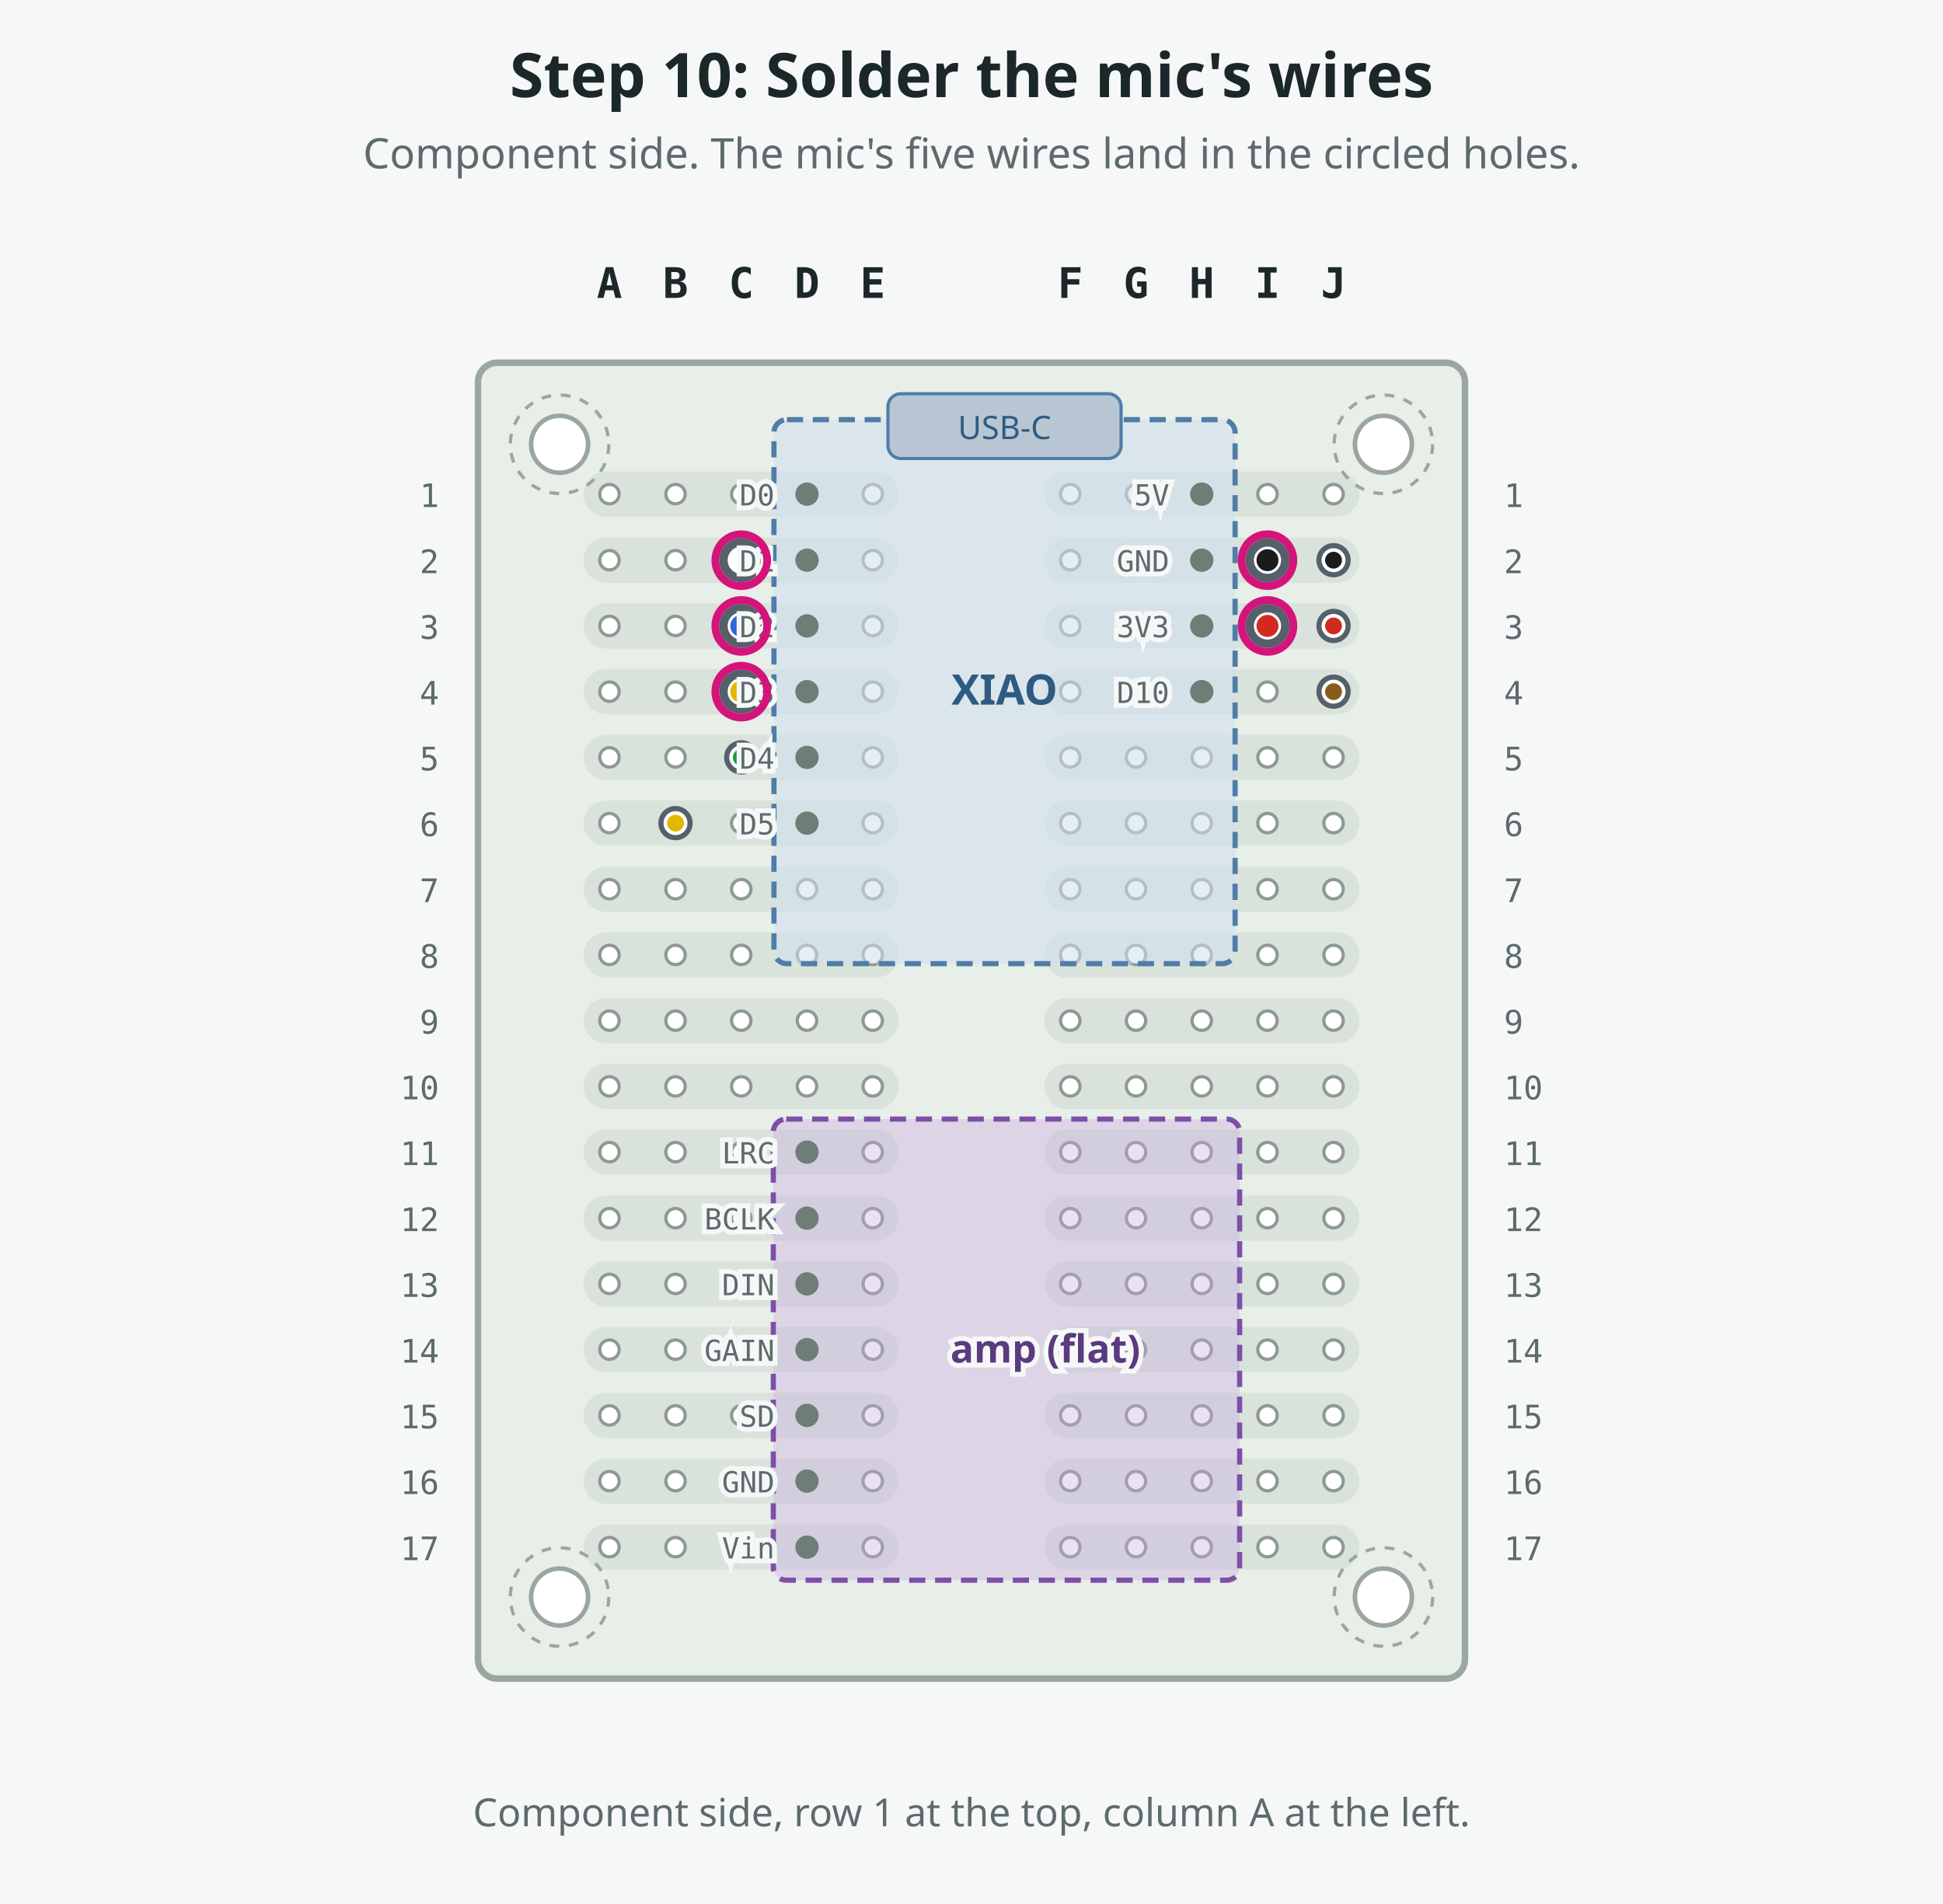
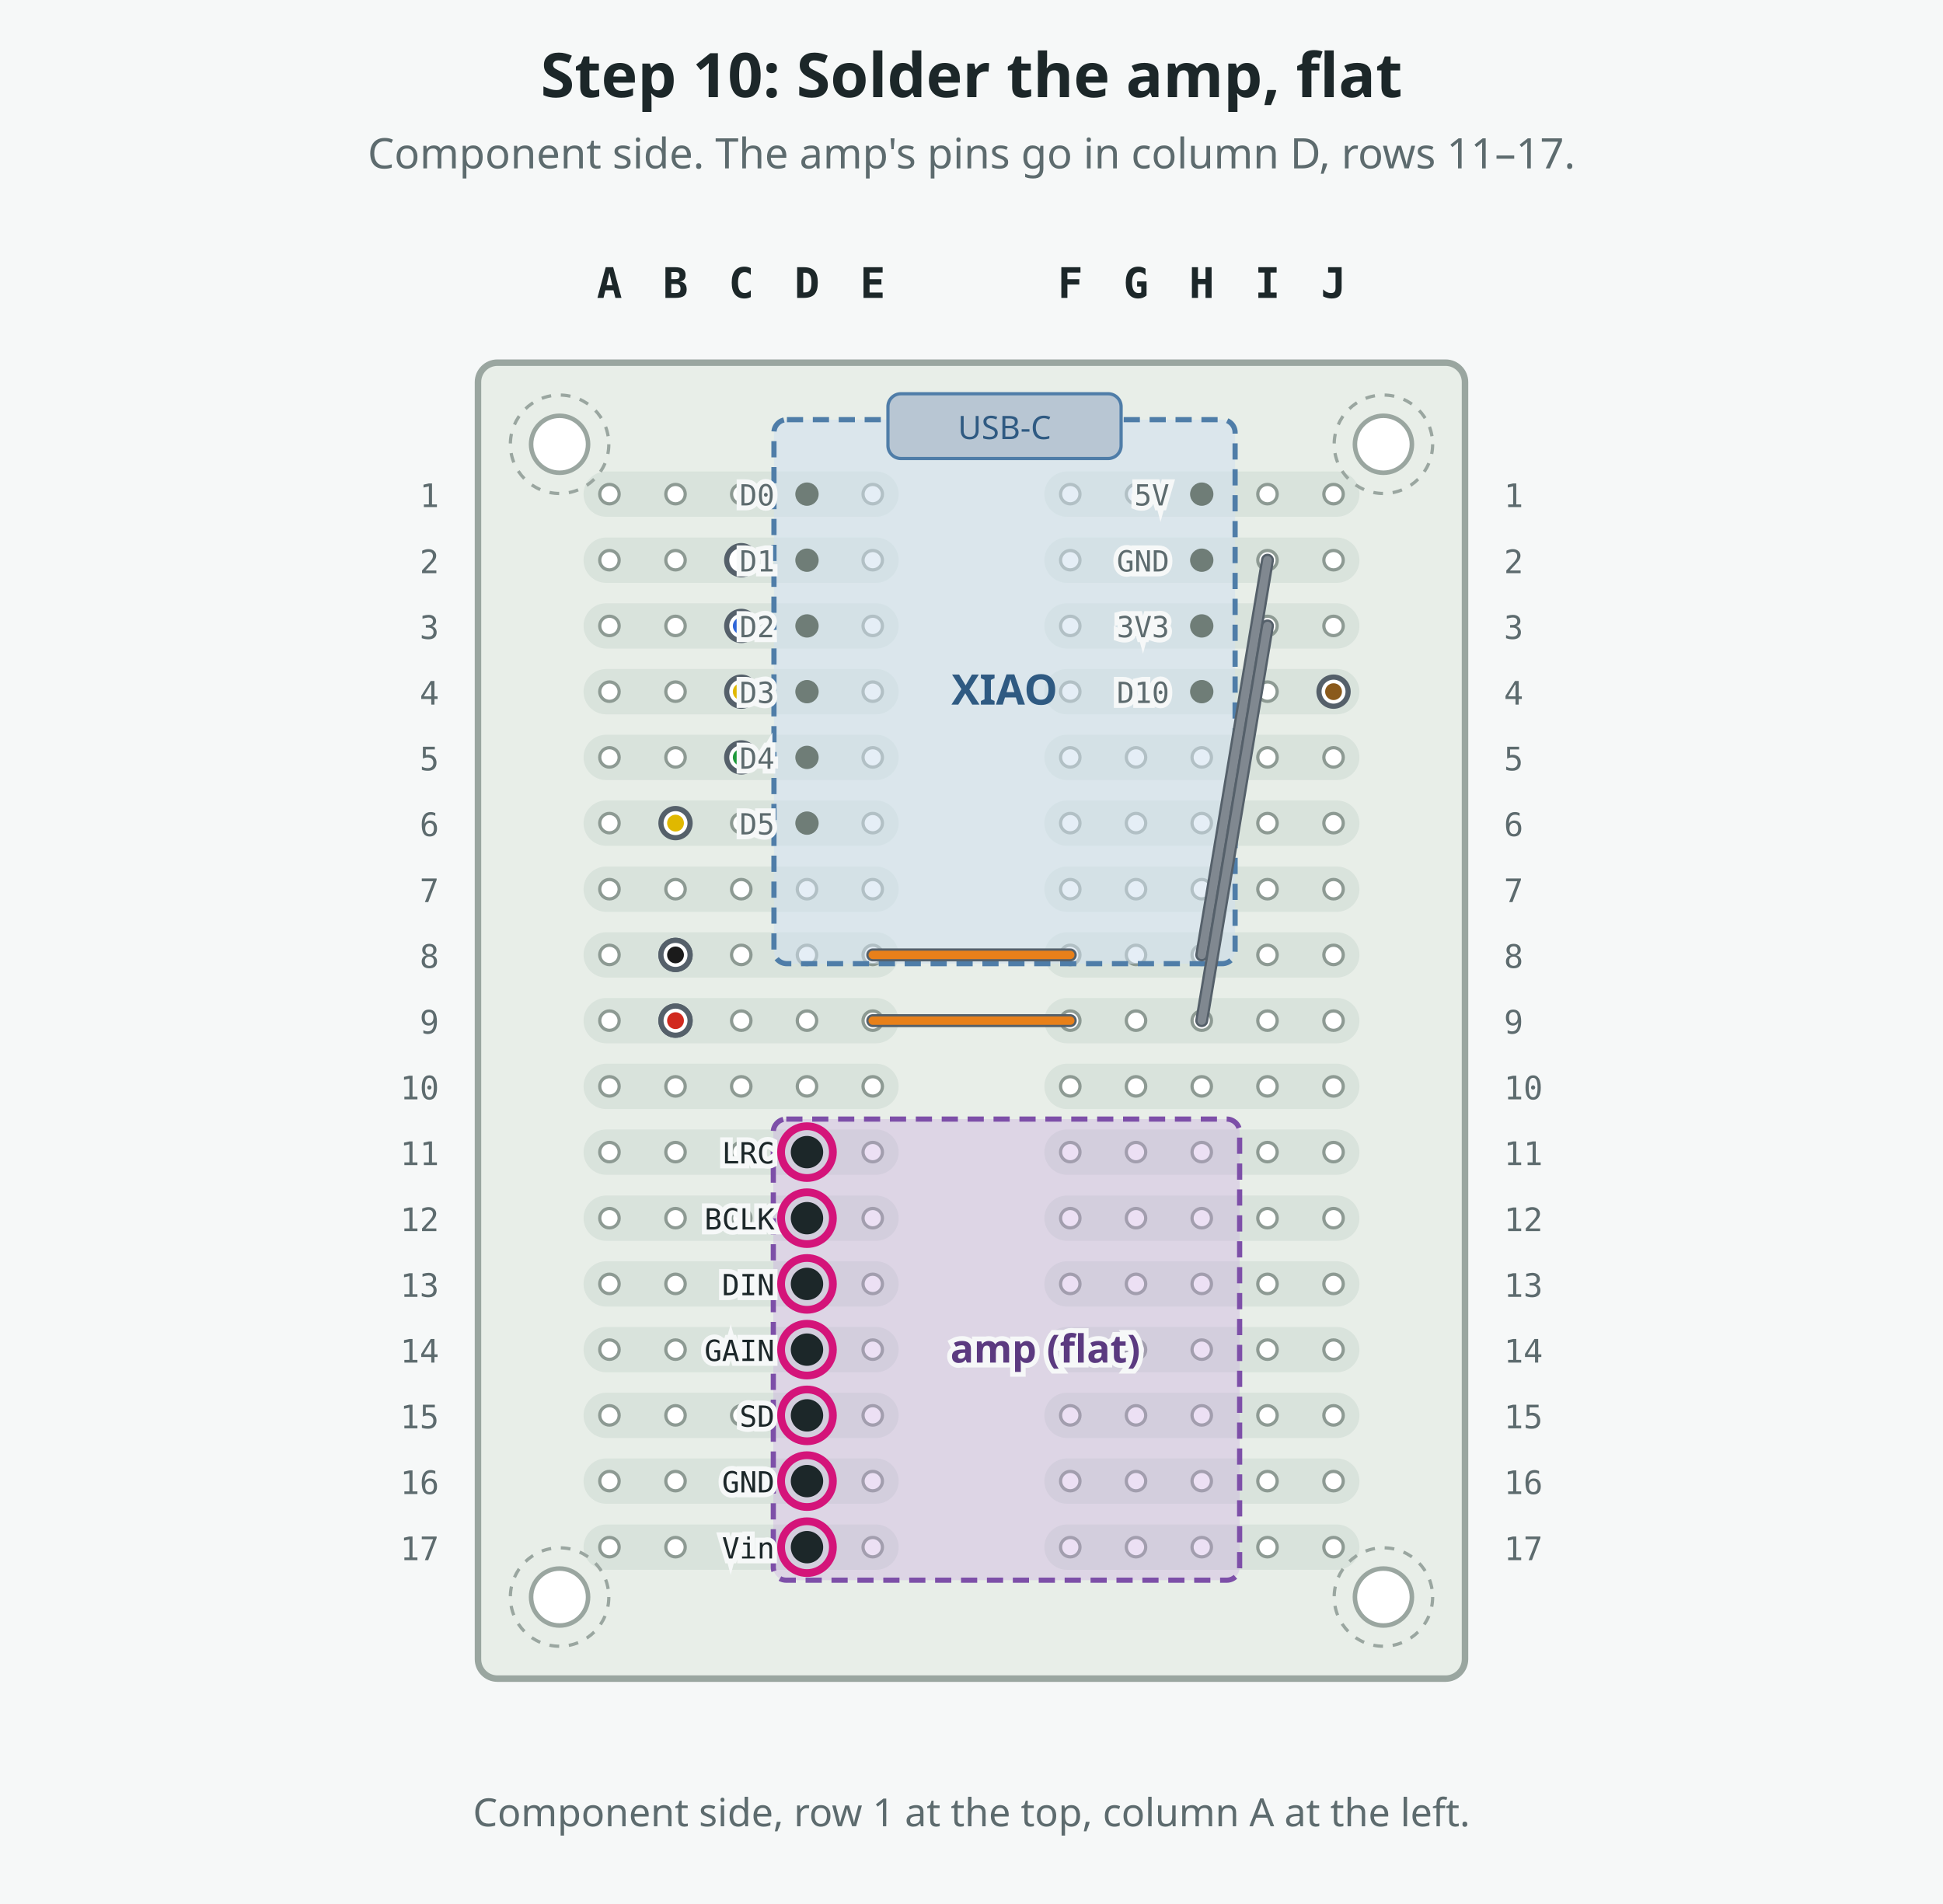
- <svg xmlns="http://www.w3.org/2000/svg" viewBox="0 0 600 588" role="img" aria-label="Step 10: Solder the mic's wires. Component side. The mic's five wires land in the circled holes.">
+ <svg xmlns="http://www.w3.org/2000/svg" viewBox="0 0 600 588" role="img" aria-label="Step 10: Solder the amp, flat. Component side. The amp's pins go in column D, rows 11–17.">
  <rect width="600" height="588" fill="#f6f8f8" />
-   <text x="300.0" y="30" text-anchor="middle" font-size="19" font-weight="700" fill="#1c2729" font-family="IBM Plex Sans,ui-sans-serif,system-ui,sans-serif">Step 10: Solder the mic's wires</text>
-   <text x="300.0" y="52" text-anchor="middle" font-size="13" fill="#5d6b6e" font-family="IBM Plex Sans,ui-sans-serif,system-ui,sans-serif">Component side. The mic's five wires land in the circled holes.</text>
+   <text x="300.0" y="30" text-anchor="middle" font-size="19" font-weight="700" fill="#1c2729" font-family="IBM Plex Sans,ui-sans-serif,system-ui,sans-serif">Step 10: Solder the amp, flat</text>
+   <text x="300.0" y="52" text-anchor="middle" font-size="13" fill="#5d6b6e" font-family="IBM Plex Sans,ui-sans-serif,system-ui,sans-serif">Component side. The amp's pins go in column D, rows 11–17.</text>
  <rect x="147.6" y="112.0" width="304.8" height="406.4" rx="6" fill="#e8eee8" stroke="#9aa6a0" stroke-width="2" />
  <rect x="180.2" y="145.6" width="97.3" height="14" rx="7" fill="#d9e3dc" />
  <rect x="322.5" y="145.6" width="97.3" height="14" rx="7" fill="#d9e3dc" />
  <rect x="180.2" y="166.0" width="97.3" height="14" rx="7" fill="#d9e3dc" />
  <rect x="322.5" y="166.0" width="97.3" height="14" rx="7" fill="#d9e3dc" />
  <rect x="180.2" y="186.3" width="97.3" height="14" rx="7" fill="#d9e3dc" />
  <rect x="322.5" y="186.3" width="97.3" height="14" rx="7" fill="#d9e3dc" />
  <rect x="180.2" y="206.6" width="97.3" height="14" rx="7" fill="#d9e3dc" />
  <rect x="322.5" y="206.6" width="97.3" height="14" rx="7" fill="#d9e3dc" />
  <rect x="180.2" y="226.9" width="97.3" height="14" rx="7" fill="#d9e3dc" />
  <rect x="322.5" y="226.9" width="97.3" height="14" rx="7" fill="#d9e3dc" />
  <rect x="180.2" y="247.2" width="97.3" height="14" rx="7" fill="#d9e3dc" />
  <rect x="322.5" y="247.2" width="97.3" height="14" rx="7" fill="#d9e3dc" />
  <rect x="180.2" y="267.6" width="97.3" height="14" rx="7" fill="#d9e3dc" />
  <rect x="322.5" y="267.6" width="97.3" height="14" rx="7" fill="#d9e3dc" />
  <rect x="180.2" y="287.9" width="97.3" height="14" rx="7" fill="#d9e3dc" />
  <rect x="322.5" y="287.9" width="97.3" height="14" rx="7" fill="#d9e3dc" />
  <rect x="180.2" y="308.2" width="97.3" height="14" rx="7" fill="#d9e3dc" />
  <rect x="322.5" y="308.2" width="97.3" height="14" rx="7" fill="#d9e3dc" />
  <rect x="180.2" y="328.5" width="97.3" height="14" rx="7" fill="#d9e3dc" />
  <rect x="322.5" y="328.5" width="97.3" height="14" rx="7" fill="#d9e3dc" />
  <rect x="180.2" y="348.8" width="97.3" height="14" rx="7" fill="#d9e3dc" />
  <rect x="322.5" y="348.8" width="97.3" height="14" rx="7" fill="#d9e3dc" />
  <rect x="180.2" y="369.2" width="97.3" height="14" rx="7" fill="#d9e3dc" />
  <rect x="322.5" y="369.2" width="97.3" height="14" rx="7" fill="#d9e3dc" />
  <rect x="180.2" y="389.5" width="97.3" height="14" rx="7" fill="#d9e3dc" />
  <rect x="322.5" y="389.5" width="97.3" height="14" rx="7" fill="#d9e3dc" />
  <rect x="180.2" y="409.8" width="97.3" height="14" rx="7" fill="#d9e3dc" />
  <rect x="322.5" y="409.8" width="97.3" height="14" rx="7" fill="#d9e3dc" />
  <rect x="180.2" y="430.1" width="97.3" height="14" rx="7" fill="#d9e3dc" />
  <rect x="322.5" y="430.1" width="97.3" height="14" rx="7" fill="#d9e3dc" />
  <rect x="180.2" y="450.4" width="97.3" height="14" rx="7" fill="#d9e3dc" />
  <rect x="322.5" y="450.4" width="97.3" height="14" rx="7" fill="#d9e3dc" />
  <rect x="180.2" y="470.8" width="97.3" height="14" rx="7" fill="#d9e3dc" />
  <rect x="322.5" y="470.8" width="97.3" height="14" rx="7" fill="#d9e3dc" />
  <circle cx="188.2" cy="152.6" r="3" fill="#ffffff" stroke="#8d9a93" stroke-width="1" />
  <circle cx="208.6" cy="152.6" r="3" fill="#ffffff" stroke="#8d9a93" stroke-width="1" />
  <circle cx="228.9" cy="152.6" r="3" fill="#ffffff" stroke="#8d9a93" stroke-width="1" />
  <circle cx="249.2" cy="152.6" r="3" fill="#ffffff" stroke="#8d9a93" stroke-width="1" />
  <circle cx="269.5" cy="152.6" r="3" fill="#ffffff" stroke="#8d9a93" stroke-width="1" />
  <circle cx="330.5" cy="152.6" r="3" fill="#ffffff" stroke="#8d9a93" stroke-width="1" />
  <circle cx="350.8" cy="152.6" r="3" fill="#ffffff" stroke="#8d9a93" stroke-width="1" />
  <circle cx="371.1" cy="152.6" r="3" fill="#ffffff" stroke="#8d9a93" stroke-width="1" />
  <circle cx="391.4" cy="152.6" r="3" fill="#ffffff" stroke="#8d9a93" stroke-width="1" />
  <circle cx="411.8" cy="152.6" r="3" fill="#ffffff" stroke="#8d9a93" stroke-width="1" />
  <circle cx="188.2" cy="173.0" r="3" fill="#ffffff" stroke="#8d9a93" stroke-width="1" />
  <circle cx="208.6" cy="173.0" r="3" fill="#ffffff" stroke="#8d9a93" stroke-width="1" />
  <circle cx="228.9" cy="173.0" r="3" fill="#ffffff" stroke="#8d9a93" stroke-width="1" />
  <circle cx="249.2" cy="173.0" r="3" fill="#ffffff" stroke="#8d9a93" stroke-width="1" />
  <circle cx="269.5" cy="173.0" r="3" fill="#ffffff" stroke="#8d9a93" stroke-width="1" />
  <circle cx="330.5" cy="173.0" r="3" fill="#ffffff" stroke="#8d9a93" stroke-width="1" />
  <circle cx="350.8" cy="173.0" r="3" fill="#ffffff" stroke="#8d9a93" stroke-width="1" />
  <circle cx="371.1" cy="173.0" r="3" fill="#ffffff" stroke="#8d9a93" stroke-width="1" />
  <circle cx="391.4" cy="173.0" r="3" fill="#ffffff" stroke="#8d9a93" stroke-width="1" />
  <circle cx="411.8" cy="173.0" r="3" fill="#ffffff" stroke="#8d9a93" stroke-width="1" />
  <circle cx="188.2" cy="193.3" r="3" fill="#ffffff" stroke="#8d9a93" stroke-width="1" />
  <circle cx="208.6" cy="193.3" r="3" fill="#ffffff" stroke="#8d9a93" stroke-width="1" />
  <circle cx="228.9" cy="193.3" r="3" fill="#ffffff" stroke="#8d9a93" stroke-width="1" />
  <circle cx="249.2" cy="193.3" r="3" fill="#ffffff" stroke="#8d9a93" stroke-width="1" />
  <circle cx="269.5" cy="193.3" r="3" fill="#ffffff" stroke="#8d9a93" stroke-width="1" />
  <circle cx="330.5" cy="193.3" r="3" fill="#ffffff" stroke="#8d9a93" stroke-width="1" />
  <circle cx="350.8" cy="193.3" r="3" fill="#ffffff" stroke="#8d9a93" stroke-width="1" />
  <circle cx="371.1" cy="193.3" r="3" fill="#ffffff" stroke="#8d9a93" stroke-width="1" />
  <circle cx="391.4" cy="193.3" r="3" fill="#ffffff" stroke="#8d9a93" stroke-width="1" />
  <circle cx="411.8" cy="193.3" r="3" fill="#ffffff" stroke="#8d9a93" stroke-width="1" />
  <circle cx="188.2" cy="213.6" r="3" fill="#ffffff" stroke="#8d9a93" stroke-width="1" />
  <circle cx="208.6" cy="213.6" r="3" fill="#ffffff" stroke="#8d9a93" stroke-width="1" />
  <circle cx="228.9" cy="213.6" r="3" fill="#ffffff" stroke="#8d9a93" stroke-width="1" />
  <circle cx="249.2" cy="213.6" r="3" fill="#ffffff" stroke="#8d9a93" stroke-width="1" />
  <circle cx="269.5" cy="213.6" r="3" fill="#ffffff" stroke="#8d9a93" stroke-width="1" />
  <circle cx="330.5" cy="213.6" r="3" fill="#ffffff" stroke="#8d9a93" stroke-width="1" />
  <circle cx="350.8" cy="213.6" r="3" fill="#ffffff" stroke="#8d9a93" stroke-width="1" />
  <circle cx="371.1" cy="213.6" r="3" fill="#ffffff" stroke="#8d9a93" stroke-width="1" />
  <circle cx="391.4" cy="213.6" r="3" fill="#ffffff" stroke="#8d9a93" stroke-width="1" />
  <circle cx="411.8" cy="213.6" r="3" fill="#ffffff" stroke="#8d9a93" stroke-width="1" />
  <circle cx="188.2" cy="233.9" r="3" fill="#ffffff" stroke="#8d9a93" stroke-width="1" />
  <circle cx="208.6" cy="233.9" r="3" fill="#ffffff" stroke="#8d9a93" stroke-width="1" />
  <circle cx="228.9" cy="233.9" r="3" fill="#ffffff" stroke="#8d9a93" stroke-width="1" />
  <circle cx="249.2" cy="233.9" r="3" fill="#ffffff" stroke="#8d9a93" stroke-width="1" />
  <circle cx="269.5" cy="233.9" r="3" fill="#ffffff" stroke="#8d9a93" stroke-width="1" />
  <circle cx="330.5" cy="233.9" r="3" fill="#ffffff" stroke="#8d9a93" stroke-width="1" />
  <circle cx="350.8" cy="233.9" r="3" fill="#ffffff" stroke="#8d9a93" stroke-width="1" />
  <circle cx="371.1" cy="233.9" r="3" fill="#ffffff" stroke="#8d9a93" stroke-width="1" />
  <circle cx="391.4" cy="233.9" r="3" fill="#ffffff" stroke="#8d9a93" stroke-width="1" />
  <circle cx="411.8" cy="233.9" r="3" fill="#ffffff" stroke="#8d9a93" stroke-width="1" />
  <circle cx="188.2" cy="254.2" r="3" fill="#ffffff" stroke="#8d9a93" stroke-width="1" />
  <circle cx="208.6" cy="254.2" r="3" fill="#ffffff" stroke="#8d9a93" stroke-width="1" />
  <circle cx="228.9" cy="254.2" r="3" fill="#ffffff" stroke="#8d9a93" stroke-width="1" />
  <circle cx="249.2" cy="254.2" r="3" fill="#ffffff" stroke="#8d9a93" stroke-width="1" />
  <circle cx="269.5" cy="254.2" r="3" fill="#ffffff" stroke="#8d9a93" stroke-width="1" />
  <circle cx="330.5" cy="254.2" r="3" fill="#ffffff" stroke="#8d9a93" stroke-width="1" />
  <circle cx="350.8" cy="254.2" r="3" fill="#ffffff" stroke="#8d9a93" stroke-width="1" />
  <circle cx="371.1" cy="254.2" r="3" fill="#ffffff" stroke="#8d9a93" stroke-width="1" />
  <circle cx="391.4" cy="254.2" r="3" fill="#ffffff" stroke="#8d9a93" stroke-width="1" />
  <circle cx="411.8" cy="254.2" r="3" fill="#ffffff" stroke="#8d9a93" stroke-width="1" />
  <circle cx="188.2" cy="274.6" r="3" fill="#ffffff" stroke="#8d9a93" stroke-width="1" />
  <circle cx="208.6" cy="274.6" r="3" fill="#ffffff" stroke="#8d9a93" stroke-width="1" />
  <circle cx="228.9" cy="274.6" r="3" fill="#ffffff" stroke="#8d9a93" stroke-width="1" />
  <circle cx="249.2" cy="274.6" r="3" fill="#ffffff" stroke="#8d9a93" stroke-width="1" />
  <circle cx="269.5" cy="274.6" r="3" fill="#ffffff" stroke="#8d9a93" stroke-width="1" />
  <circle cx="330.5" cy="274.6" r="3" fill="#ffffff" stroke="#8d9a93" stroke-width="1" />
  <circle cx="350.8" cy="274.6" r="3" fill="#ffffff" stroke="#8d9a93" stroke-width="1" />
  <circle cx="371.1" cy="274.6" r="3" fill="#ffffff" stroke="#8d9a93" stroke-width="1" />
  <circle cx="391.4" cy="274.6" r="3" fill="#ffffff" stroke="#8d9a93" stroke-width="1" />
  <circle cx="411.8" cy="274.6" r="3" fill="#ffffff" stroke="#8d9a93" stroke-width="1" />
  <circle cx="188.2" cy="294.9" r="3" fill="#ffffff" stroke="#8d9a93" stroke-width="1" />
  <circle cx="208.6" cy="294.9" r="3" fill="#ffffff" stroke="#8d9a93" stroke-width="1" />
  <circle cx="228.9" cy="294.9" r="3" fill="#ffffff" stroke="#8d9a93" stroke-width="1" />
  <circle cx="249.2" cy="294.9" r="3" fill="#ffffff" stroke="#8d9a93" stroke-width="1" />
  <circle cx="269.5" cy="294.9" r="3" fill="#ffffff" stroke="#8d9a93" stroke-width="1" />
  <circle cx="330.5" cy="294.9" r="3" fill="#ffffff" stroke="#8d9a93" stroke-width="1" />
  <circle cx="350.8" cy="294.9" r="3" fill="#ffffff" stroke="#8d9a93" stroke-width="1" />
  <circle cx="371.1" cy="294.9" r="3" fill="#ffffff" stroke="#8d9a93" stroke-width="1" />
  <circle cx="391.4" cy="294.9" r="3" fill="#ffffff" stroke="#8d9a93" stroke-width="1" />
  <circle cx="411.8" cy="294.9" r="3" fill="#ffffff" stroke="#8d9a93" stroke-width="1" />
  <circle cx="188.2" cy="315.2" r="3" fill="#ffffff" stroke="#8d9a93" stroke-width="1" />
  <circle cx="208.6" cy="315.2" r="3" fill="#ffffff" stroke="#8d9a93" stroke-width="1" />
  <circle cx="228.9" cy="315.2" r="3" fill="#ffffff" stroke="#8d9a93" stroke-width="1" />
  <circle cx="249.2" cy="315.2" r="3" fill="#ffffff" stroke="#8d9a93" stroke-width="1" />
  <circle cx="269.5" cy="315.2" r="3" fill="#ffffff" stroke="#8d9a93" stroke-width="1" />
  <circle cx="330.5" cy="315.2" r="3" fill="#ffffff" stroke="#8d9a93" stroke-width="1" />
  <circle cx="350.8" cy="315.2" r="3" fill="#ffffff" stroke="#8d9a93" stroke-width="1" />
  <circle cx="371.1" cy="315.2" r="3" fill="#ffffff" stroke="#8d9a93" stroke-width="1" />
  <circle cx="391.4" cy="315.2" r="3" fill="#ffffff" stroke="#8d9a93" stroke-width="1" />
  <circle cx="411.8" cy="315.2" r="3" fill="#ffffff" stroke="#8d9a93" stroke-width="1" />
  <circle cx="188.2" cy="335.5" r="3" fill="#ffffff" stroke="#8d9a93" stroke-width="1" />
  <circle cx="208.6" cy="335.5" r="3" fill="#ffffff" stroke="#8d9a93" stroke-width="1" />
  <circle cx="228.9" cy="335.5" r="3" fill="#ffffff" stroke="#8d9a93" stroke-width="1" />
  <circle cx="249.2" cy="335.5" r="3" fill="#ffffff" stroke="#8d9a93" stroke-width="1" />
  <circle cx="269.5" cy="335.5" r="3" fill="#ffffff" stroke="#8d9a93" stroke-width="1" />
  <circle cx="330.5" cy="335.5" r="3" fill="#ffffff" stroke="#8d9a93" stroke-width="1" />
  <circle cx="350.8" cy="335.5" r="3" fill="#ffffff" stroke="#8d9a93" stroke-width="1" />
  <circle cx="371.1" cy="335.5" r="3" fill="#ffffff" stroke="#8d9a93" stroke-width="1" />
  <circle cx="391.4" cy="335.5" r="3" fill="#ffffff" stroke="#8d9a93" stroke-width="1" />
  <circle cx="411.8" cy="335.5" r="3" fill="#ffffff" stroke="#8d9a93" stroke-width="1" />
  <circle cx="188.2" cy="355.8" r="3" fill="#ffffff" stroke="#8d9a93" stroke-width="1" />
  <circle cx="208.6" cy="355.8" r="3" fill="#ffffff" stroke="#8d9a93" stroke-width="1" />
  <circle cx="228.9" cy="355.8" r="3" fill="#ffffff" stroke="#8d9a93" stroke-width="1" />
  <circle cx="249.2" cy="355.8" r="3" fill="#ffffff" stroke="#8d9a93" stroke-width="1" />
  <circle cx="269.5" cy="355.8" r="3" fill="#ffffff" stroke="#8d9a93" stroke-width="1" />
  <circle cx="330.5" cy="355.8" r="3" fill="#ffffff" stroke="#8d9a93" stroke-width="1" />
  <circle cx="350.8" cy="355.8" r="3" fill="#ffffff" stroke="#8d9a93" stroke-width="1" />
  <circle cx="371.1" cy="355.8" r="3" fill="#ffffff" stroke="#8d9a93" stroke-width="1" />
  <circle cx="391.4" cy="355.8" r="3" fill="#ffffff" stroke="#8d9a93" stroke-width="1" />
  <circle cx="411.8" cy="355.8" r="3" fill="#ffffff" stroke="#8d9a93" stroke-width="1" />
  <circle cx="188.2" cy="376.2" r="3" fill="#ffffff" stroke="#8d9a93" stroke-width="1" />
  <circle cx="208.6" cy="376.2" r="3" fill="#ffffff" stroke="#8d9a93" stroke-width="1" />
  <circle cx="228.9" cy="376.2" r="3" fill="#ffffff" stroke="#8d9a93" stroke-width="1" />
  <circle cx="249.2" cy="376.2" r="3" fill="#ffffff" stroke="#8d9a93" stroke-width="1" />
  <circle cx="269.5" cy="376.2" r="3" fill="#ffffff" stroke="#8d9a93" stroke-width="1" />
  <circle cx="330.5" cy="376.2" r="3" fill="#ffffff" stroke="#8d9a93" stroke-width="1" />
  <circle cx="350.8" cy="376.2" r="3" fill="#ffffff" stroke="#8d9a93" stroke-width="1" />
  <circle cx="371.1" cy="376.2" r="3" fill="#ffffff" stroke="#8d9a93" stroke-width="1" />
  <circle cx="391.4" cy="376.2" r="3" fill="#ffffff" stroke="#8d9a93" stroke-width="1" />
  <circle cx="411.8" cy="376.2" r="3" fill="#ffffff" stroke="#8d9a93" stroke-width="1" />
  <circle cx="188.2" cy="396.5" r="3" fill="#ffffff" stroke="#8d9a93" stroke-width="1" />
  <circle cx="208.6" cy="396.5" r="3" fill="#ffffff" stroke="#8d9a93" stroke-width="1" />
  <circle cx="228.9" cy="396.5" r="3" fill="#ffffff" stroke="#8d9a93" stroke-width="1" />
  <circle cx="249.2" cy="396.5" r="3" fill="#ffffff" stroke="#8d9a93" stroke-width="1" />
  <circle cx="269.5" cy="396.5" r="3" fill="#ffffff" stroke="#8d9a93" stroke-width="1" />
  <circle cx="330.5" cy="396.5" r="3" fill="#ffffff" stroke="#8d9a93" stroke-width="1" />
  <circle cx="350.8" cy="396.5" r="3" fill="#ffffff" stroke="#8d9a93" stroke-width="1" />
  <circle cx="371.1" cy="396.5" r="3" fill="#ffffff" stroke="#8d9a93" stroke-width="1" />
  <circle cx="391.4" cy="396.5" r="3" fill="#ffffff" stroke="#8d9a93" stroke-width="1" />
  <circle cx="411.8" cy="396.5" r="3" fill="#ffffff" stroke="#8d9a93" stroke-width="1" />
  <circle cx="188.2" cy="416.8" r="3" fill="#ffffff" stroke="#8d9a93" stroke-width="1" />
  <circle cx="208.6" cy="416.8" r="3" fill="#ffffff" stroke="#8d9a93" stroke-width="1" />
  <circle cx="228.9" cy="416.8" r="3" fill="#ffffff" stroke="#8d9a93" stroke-width="1" />
  <circle cx="249.2" cy="416.8" r="3" fill="#ffffff" stroke="#8d9a93" stroke-width="1" />
  <circle cx="269.5" cy="416.8" r="3" fill="#ffffff" stroke="#8d9a93" stroke-width="1" />
  <circle cx="330.5" cy="416.8" r="3" fill="#ffffff" stroke="#8d9a93" stroke-width="1" />
  <circle cx="350.8" cy="416.8" r="3" fill="#ffffff" stroke="#8d9a93" stroke-width="1" />
  <circle cx="371.1" cy="416.8" r="3" fill="#ffffff" stroke="#8d9a93" stroke-width="1" />
  <circle cx="391.4" cy="416.8" r="3" fill="#ffffff" stroke="#8d9a93" stroke-width="1" />
  <circle cx="411.8" cy="416.8" r="3" fill="#ffffff" stroke="#8d9a93" stroke-width="1" />
  <circle cx="188.2" cy="437.1" r="3" fill="#ffffff" stroke="#8d9a93" stroke-width="1" />
  <circle cx="208.6" cy="437.1" r="3" fill="#ffffff" stroke="#8d9a93" stroke-width="1" />
  <circle cx="228.9" cy="437.1" r="3" fill="#ffffff" stroke="#8d9a93" stroke-width="1" />
  <circle cx="249.2" cy="437.1" r="3" fill="#ffffff" stroke="#8d9a93" stroke-width="1" />
  <circle cx="269.5" cy="437.1" r="3" fill="#ffffff" stroke="#8d9a93" stroke-width="1" />
  <circle cx="330.5" cy="437.1" r="3" fill="#ffffff" stroke="#8d9a93" stroke-width="1" />
  <circle cx="350.8" cy="437.1" r="3" fill="#ffffff" stroke="#8d9a93" stroke-width="1" />
  <circle cx="371.1" cy="437.1" r="3" fill="#ffffff" stroke="#8d9a93" stroke-width="1" />
  <circle cx="391.4" cy="437.1" r="3" fill="#ffffff" stroke="#8d9a93" stroke-width="1" />
  <circle cx="411.8" cy="437.1" r="3" fill="#ffffff" stroke="#8d9a93" stroke-width="1" />
  <circle cx="188.2" cy="457.4" r="3" fill="#ffffff" stroke="#8d9a93" stroke-width="1" />
  <circle cx="208.6" cy="457.4" r="3" fill="#ffffff" stroke="#8d9a93" stroke-width="1" />
  <circle cx="228.9" cy="457.4" r="3" fill="#ffffff" stroke="#8d9a93" stroke-width="1" />
  <circle cx="249.2" cy="457.4" r="3" fill="#ffffff" stroke="#8d9a93" stroke-width="1" />
  <circle cx="269.5" cy="457.4" r="3" fill="#ffffff" stroke="#8d9a93" stroke-width="1" />
  <circle cx="330.5" cy="457.4" r="3" fill="#ffffff" stroke="#8d9a93" stroke-width="1" />
  <circle cx="350.8" cy="457.4" r="3" fill="#ffffff" stroke="#8d9a93" stroke-width="1" />
  <circle cx="371.1" cy="457.4" r="3" fill="#ffffff" stroke="#8d9a93" stroke-width="1" />
  <circle cx="391.4" cy="457.4" r="3" fill="#ffffff" stroke="#8d9a93" stroke-width="1" />
  <circle cx="411.8" cy="457.4" r="3" fill="#ffffff" stroke="#8d9a93" stroke-width="1" />
  <circle cx="188.2" cy="477.8" r="3" fill="#ffffff" stroke="#8d9a93" stroke-width="1" />
  <circle cx="208.6" cy="477.8" r="3" fill="#ffffff" stroke="#8d9a93" stroke-width="1" />
  <circle cx="228.9" cy="477.8" r="3" fill="#ffffff" stroke="#8d9a93" stroke-width="1" />
  <circle cx="249.2" cy="477.8" r="3" fill="#ffffff" stroke="#8d9a93" stroke-width="1" />
  <circle cx="269.5" cy="477.8" r="3" fill="#ffffff" stroke="#8d9a93" stroke-width="1" />
  <circle cx="330.5" cy="477.8" r="3" fill="#ffffff" stroke="#8d9a93" stroke-width="1" />
  <circle cx="350.8" cy="477.8" r="3" fill="#ffffff" stroke="#8d9a93" stroke-width="1" />
  <circle cx="371.1" cy="477.8" r="3" fill="#ffffff" stroke="#8d9a93" stroke-width="1" />
  <circle cx="391.4" cy="477.8" r="3" fill="#ffffff" stroke="#8d9a93" stroke-width="1" />
  <circle cx="411.8" cy="477.8" r="3" fill="#ffffff" stroke="#8d9a93" stroke-width="1" />
  <circle cx="172.8" cy="137.2" r="15.2" fill="none" stroke="#9aa6a0" stroke-width="1" stroke-dasharray="3 3" />
  <circle cx="172.8" cy="137.2" r="8.8" fill="#ffffff" stroke="#9aa6a0" stroke-width="1.4" />
  <circle cx="172.8" cy="493.2" r="15.2" fill="none" stroke="#9aa6a0" stroke-width="1" stroke-dasharray="3 3" />
  <circle cx="172.8" cy="493.2" r="8.8" fill="#ffffff" stroke="#9aa6a0" stroke-width="1.4" />
  <circle cx="427.2" cy="137.2" r="15.2" fill="none" stroke="#9aa6a0" stroke-width="1" stroke-dasharray="3 3" />
  <circle cx="427.2" cy="137.2" r="8.8" fill="#ffffff" stroke="#9aa6a0" stroke-width="1.4" />
  <circle cx="427.2" cy="493.2" r="15.2" fill="none" stroke="#9aa6a0" stroke-width="1" stroke-dasharray="3 3" />
  <circle cx="427.2" cy="493.2" r="8.8" fill="#ffffff" stroke="#9aa6a0" stroke-width="1.4" />
  <text x="188.2" y="92" text-anchor="middle" font-size="13" font-weight="700" fill="#1c2729" font-family="IBM Plex Mono,ui-monospace,SFMono-Regular,Menlo,monospace">A</text>
  <text x="208.6" y="92" text-anchor="middle" font-size="13" font-weight="700" fill="#1c2729" font-family="IBM Plex Mono,ui-monospace,SFMono-Regular,Menlo,monospace">B</text>
  <text x="228.9" y="92" text-anchor="middle" font-size="13" font-weight="700" fill="#1c2729" font-family="IBM Plex Mono,ui-monospace,SFMono-Regular,Menlo,monospace">C</text>
  <text x="249.2" y="92" text-anchor="middle" font-size="13" font-weight="700" fill="#1c2729" font-family="IBM Plex Mono,ui-monospace,SFMono-Regular,Menlo,monospace">D</text>
  <text x="269.5" y="92" text-anchor="middle" font-size="13" font-weight="700" fill="#1c2729" font-family="IBM Plex Mono,ui-monospace,SFMono-Regular,Menlo,monospace">E</text>
  <text x="330.5" y="92" text-anchor="middle" font-size="13" font-weight="700" fill="#1c2729" font-family="IBM Plex Mono,ui-monospace,SFMono-Regular,Menlo,monospace">F</text>
  <text x="350.8" y="92" text-anchor="middle" font-size="13" font-weight="700" fill="#1c2729" font-family="IBM Plex Mono,ui-monospace,SFMono-Regular,Menlo,monospace">G</text>
  <text x="371.1" y="92" text-anchor="middle" font-size="13" font-weight="700" fill="#1c2729" font-family="IBM Plex Mono,ui-monospace,SFMono-Regular,Menlo,monospace">H</text>
  <text x="391.4" y="92" text-anchor="middle" font-size="13" font-weight="700" fill="#1c2729" font-family="IBM Plex Mono,ui-monospace,SFMono-Regular,Menlo,monospace">I</text>
  <text x="411.8" y="92" text-anchor="middle" font-size="13" font-weight="700" fill="#1c2729" font-family="IBM Plex Mono,ui-monospace,SFMono-Regular,Menlo,monospace">J</text>
  <text x="135.6" y="156.6" text-anchor="end" font-size="10" fill="#5d6b6e" font-family="IBM Plex Mono,ui-monospace,SFMono-Regular,Menlo,monospace">1</text>
  <text x="464.4" y="156.6" font-size="10" fill="#5d6b6e" font-family="IBM Plex Mono,ui-monospace,SFMono-Regular,Menlo,monospace">1</text>
  <text x="135.6" y="177.0" text-anchor="end" font-size="10" fill="#5d6b6e" font-family="IBM Plex Mono,ui-monospace,SFMono-Regular,Menlo,monospace">2</text>
  <text x="464.4" y="177.0" font-size="10" fill="#5d6b6e" font-family="IBM Plex Mono,ui-monospace,SFMono-Regular,Menlo,monospace">2</text>
  <text x="135.6" y="197.3" text-anchor="end" font-size="10" fill="#5d6b6e" font-family="IBM Plex Mono,ui-monospace,SFMono-Regular,Menlo,monospace">3</text>
  <text x="464.4" y="197.3" font-size="10" fill="#5d6b6e" font-family="IBM Plex Mono,ui-monospace,SFMono-Regular,Menlo,monospace">3</text>
  <text x="135.6" y="217.6" text-anchor="end" font-size="10" fill="#5d6b6e" font-family="IBM Plex Mono,ui-monospace,SFMono-Regular,Menlo,monospace">4</text>
  <text x="464.4" y="217.6" font-size="10" fill="#5d6b6e" font-family="IBM Plex Mono,ui-monospace,SFMono-Regular,Menlo,monospace">4</text>
  <text x="135.6" y="237.9" text-anchor="end" font-size="10" fill="#5d6b6e" font-family="IBM Plex Mono,ui-monospace,SFMono-Regular,Menlo,monospace">5</text>
  <text x="464.4" y="237.9" font-size="10" fill="#5d6b6e" font-family="IBM Plex Mono,ui-monospace,SFMono-Regular,Menlo,monospace">5</text>
  <text x="135.6" y="258.2" text-anchor="end" font-size="10" fill="#5d6b6e" font-family="IBM Plex Mono,ui-monospace,SFMono-Regular,Menlo,monospace">6</text>
  <text x="464.4" y="258.2" font-size="10" fill="#5d6b6e" font-family="IBM Plex Mono,ui-monospace,SFMono-Regular,Menlo,monospace">6</text>
  <text x="135.6" y="278.6" text-anchor="end" font-size="10" fill="#5d6b6e" font-family="IBM Plex Mono,ui-monospace,SFMono-Regular,Menlo,monospace">7</text>
  <text x="464.4" y="278.6" font-size="10" fill="#5d6b6e" font-family="IBM Plex Mono,ui-monospace,SFMono-Regular,Menlo,monospace">7</text>
  <text x="135.6" y="298.9" text-anchor="end" font-size="10" fill="#5d6b6e" font-family="IBM Plex Mono,ui-monospace,SFMono-Regular,Menlo,monospace">8</text>
  <text x="464.4" y="298.9" font-size="10" fill="#5d6b6e" font-family="IBM Plex Mono,ui-monospace,SFMono-Regular,Menlo,monospace">8</text>
  <text x="135.6" y="319.2" text-anchor="end" font-size="10" fill="#5d6b6e" font-family="IBM Plex Mono,ui-monospace,SFMono-Regular,Menlo,monospace">9</text>
  <text x="464.4" y="319.2" font-size="10" fill="#5d6b6e" font-family="IBM Plex Mono,ui-monospace,SFMono-Regular,Menlo,monospace">9</text>
  <text x="135.6" y="339.5" text-anchor="end" font-size="10" fill="#5d6b6e" font-family="IBM Plex Mono,ui-monospace,SFMono-Regular,Menlo,monospace">10</text>
  <text x="464.4" y="339.5" font-size="10" fill="#5d6b6e" font-family="IBM Plex Mono,ui-monospace,SFMono-Regular,Menlo,monospace">10</text>
  <text x="135.6" y="359.8" text-anchor="end" font-size="10" fill="#5d6b6e" font-family="IBM Plex Mono,ui-monospace,SFMono-Regular,Menlo,monospace">11</text>
  <text x="464.4" y="359.8" font-size="10" fill="#5d6b6e" font-family="IBM Plex Mono,ui-monospace,SFMono-Regular,Menlo,monospace">11</text>
  <text x="135.6" y="380.2" text-anchor="end" font-size="10" fill="#5d6b6e" font-family="IBM Plex Mono,ui-monospace,SFMono-Regular,Menlo,monospace">12</text>
  <text x="464.4" y="380.2" font-size="10" fill="#5d6b6e" font-family="IBM Plex Mono,ui-monospace,SFMono-Regular,Menlo,monospace">12</text>
  <text x="135.6" y="400.5" text-anchor="end" font-size="10" fill="#5d6b6e" font-family="IBM Plex Mono,ui-monospace,SFMono-Regular,Menlo,monospace">13</text>
  <text x="464.4" y="400.5" font-size="10" fill="#5d6b6e" font-family="IBM Plex Mono,ui-monospace,SFMono-Regular,Menlo,monospace">13</text>
  <text x="135.6" y="420.8" text-anchor="end" font-size="10" fill="#5d6b6e" font-family="IBM Plex Mono,ui-monospace,SFMono-Regular,Menlo,monospace">14</text>
  <text x="464.4" y="420.8" font-size="10" fill="#5d6b6e" font-family="IBM Plex Mono,ui-monospace,SFMono-Regular,Menlo,monospace">14</text>
  <text x="135.6" y="441.1" text-anchor="end" font-size="10" fill="#5d6b6e" font-family="IBM Plex Mono,ui-monospace,SFMono-Regular,Menlo,monospace">15</text>
  <text x="464.4" y="441.1" font-size="10" fill="#5d6b6e" font-family="IBM Plex Mono,ui-monospace,SFMono-Regular,Menlo,monospace">15</text>
  <text x="135.6" y="461.4" text-anchor="end" font-size="10" fill="#5d6b6e" font-family="IBM Plex Mono,ui-monospace,SFMono-Regular,Menlo,monospace">16</text>
  <text x="464.4" y="461.4" font-size="10" fill="#5d6b6e" font-family="IBM Plex Mono,ui-monospace,SFMono-Regular,Menlo,monospace">16</text>
  <text x="135.6" y="481.8" text-anchor="end" font-size="10" fill="#5d6b6e" font-family="IBM Plex Mono,ui-monospace,SFMono-Regular,Menlo,monospace">17</text>
  <text x="464.4" y="481.8" font-size="10" fill="#5d6b6e" font-family="IBM Plex Mono,ui-monospace,SFMono-Regular,Menlo,monospace">17</text>
  <rect x="239.0" y="129.6" width="142.4" height="168.0" rx="4" fill="#cfe0ef" fill-opacity="0.55" stroke="#4f7da8" stroke-width="1.6" stroke-dasharray="5 3" />
  <rect x="274.2" y="121.6" width="72" height="20" rx="4" fill="#b8c6d3" stroke="#4f7da8" />
  <text x="310.2" y="135.6" text-anchor="middle" font-size="10" fill="#2f5a82" font-family="IBM Plex Sans,ui-sans-serif,system-ui,sans-serif">USB-C</text>
  <text x="310.2" y="217.6" text-anchor="middle" font-size="13" font-weight="700" fill="#2f5a82" font-family="IBM Plex Sans,ui-sans-serif,system-ui,sans-serif">XIAO</text>
  <rect x="238.8" y="345.6" width="144.0" height="142.4" rx="4" fill="#c9a6e0" fill-opacity="0.35" stroke="#7d4fa8" stroke-width="1.6" stroke-dasharray="5 3" />
  <text x="322.8" y="420.8" text-anchor="middle" font-size="12" font-weight="700" fill="#5b3a80" stroke="#f6f8f8" stroke-width="3" paint-order="stroke" font-family="IBM Plex Sans,ui-sans-serif,system-ui,sans-serif">amp (flat)</text>
-   <circle cx="228.9" cy="173.0" r="5.5" fill="#ffffff" stroke="#55606a" stroke-width="2.6" />
-   <circle cx="228.9" cy="173.0" r="3.4" fill="#ffffff" />
-   <circle cx="228.9" cy="193.3" r="5.5" fill="#ffffff" stroke="#55606a" stroke-width="2.6" />
-   <circle cx="228.9" cy="193.3" r="3.4" fill="#2f66d8" />
-   <circle cx="228.9" cy="213.6" r="5.5" fill="#ffffff" stroke="#55606a" stroke-width="2.6" />
-   <circle cx="228.9" cy="213.6" r="3.4" fill="#e0b800" />
-   <circle cx="391.4" cy="173.0" r="5.5" fill="#ffffff" stroke="#55606a" stroke-width="2.6" />
-   <circle cx="391.4" cy="173.0" r="3.4" fill="#1b1b1b" />
-   <circle cx="391.4" cy="193.3" r="5.5" fill="#ffffff" stroke="#55606a" stroke-width="2.6" />
-   <circle cx="391.4" cy="193.3" r="3.4" fill="#d12a1f" />
+   <line x1="391.4" y1="173.0" x2="371.1" y2="294.9" stroke="#55606a" stroke-width="4.0" stroke-linecap="round" />
+   <line x1="391.4" y1="173.0" x2="371.1" y2="294.9" stroke="#808890" stroke-width="2.6" stroke-linecap="round" />
+   <line x1="391.4" y1="193.3" x2="371.1" y2="315.2" stroke="#55606a" stroke-width="4.0" stroke-linecap="round" />
+   <line x1="391.4" y1="193.3" x2="371.1" y2="315.2" stroke="#808890" stroke-width="2.6" stroke-linecap="round" />
+   <line x1="269.5" y1="294.9" x2="330.5" y2="294.9" stroke="#55606a" stroke-width="4.0" stroke-linecap="round" />
+   <line x1="269.5" y1="294.9" x2="330.5" y2="294.9" stroke="#e8801a" stroke-width="2.6" stroke-linecap="round" />
+   <line x1="269.5" y1="315.2" x2="330.5" y2="315.2" stroke="#55606a" stroke-width="4.0" stroke-linecap="round" />
+   <line x1="269.5" y1="315.2" x2="330.5" y2="315.2" stroke="#e8801a" stroke-width="2.6" stroke-linecap="round" />
+   <circle cx="228.9" cy="173.0" r="4.5" fill="#ffffff" stroke="#55606a" stroke-width="1.6" />
+   <circle cx="228.9" cy="173.0" r="2.6" fill="#ffffff" />
+   <circle cx="228.9" cy="193.3" r="4.5" fill="#ffffff" stroke="#55606a" stroke-width="1.6" />
+   <circle cx="228.9" cy="193.3" r="2.6" fill="#2f66d8" />
+   <circle cx="228.9" cy="213.6" r="4.5" fill="#ffffff" stroke="#55606a" stroke-width="1.6" />
+   <circle cx="228.9" cy="213.6" r="2.6" fill="#e0b800" />
+   <circle cx="208.6" cy="294.9" r="4.5" fill="#ffffff" stroke="#55606a" stroke-width="1.6" />
+   <circle cx="208.6" cy="294.9" r="2.6" fill="#1b1b1b" />
+   <circle cx="208.6" cy="315.2" r="4.5" fill="#ffffff" stroke="#55606a" stroke-width="1.6" />
+   <circle cx="208.6" cy="315.2" r="2.6" fill="#d12a1f" />
  <circle cx="228.9" cy="233.9" r="4.5" fill="#ffffff" stroke="#55606a" stroke-width="1.6" />
  <circle cx="228.9" cy="233.9" r="2.6" fill="#1f9a3c" />
  <circle cx="208.6" cy="254.2" r="4.5" fill="#ffffff" stroke="#55606a" stroke-width="1.6" />
  <circle cx="208.6" cy="254.2" r="2.6" fill="#e0b800" />
-   <circle cx="411.8" cy="173.0" r="4.5" fill="#ffffff" stroke="#55606a" stroke-width="1.6" />
-   <circle cx="411.8" cy="173.0" r="2.6" fill="#1b1b1b" />
-   <circle cx="411.8" cy="193.3" r="4.5" fill="#ffffff" stroke="#55606a" stroke-width="1.6" />
-   <circle cx="411.8" cy="193.3" r="2.6" fill="#d12a1f" />
+   <circle cx="208.6" cy="294.9" r="4.5" fill="#ffffff" stroke="#55606a" stroke-width="1.6" />
+   <circle cx="208.6" cy="294.9" r="2.6" fill="#1b1b1b" />
+   <circle cx="208.6" cy="315.2" r="4.5" fill="#ffffff" stroke="#55606a" stroke-width="1.6" />
+   <circle cx="208.6" cy="315.2" r="2.6" fill="#d12a1f" />
  <circle cx="411.8" cy="213.6" r="4.5" fill="#ffffff" stroke="#55606a" stroke-width="1.6" />
  <circle cx="411.8" cy="213.6" r="2.6" fill="#8a5a1c" />
  <circle cx="249.2" cy="152.6" r="3.6" fill="#6f7d77" />
  <text x="239.2" y="156.1" text-anchor="end" font-size="9" fill="#5d6b6e" stroke="#f6f8f8" stroke-width="3" paint-order="stroke" font-family="IBM Plex Mono,ui-monospace,SFMono-Regular,Menlo,monospace">D0</text>
  <circle cx="249.2" cy="173.0" r="3.6" fill="#6f7d77" />
  <text x="239.2" y="176.5" text-anchor="end" font-size="9" fill="#5d6b6e" stroke="#f6f8f8" stroke-width="3" paint-order="stroke" font-family="IBM Plex Mono,ui-monospace,SFMono-Regular,Menlo,monospace">D1</text>
  <circle cx="249.2" cy="193.3" r="3.6" fill="#6f7d77" />
  <text x="239.2" y="196.8" text-anchor="end" font-size="9" fill="#5d6b6e" stroke="#f6f8f8" stroke-width="3" paint-order="stroke" font-family="IBM Plex Mono,ui-monospace,SFMono-Regular,Menlo,monospace">D2</text>
  <circle cx="249.2" cy="213.6" r="3.6" fill="#6f7d77" />
  <text x="239.2" y="217.1" text-anchor="end" font-size="9" fill="#5d6b6e" stroke="#f6f8f8" stroke-width="3" paint-order="stroke" font-family="IBM Plex Mono,ui-monospace,SFMono-Regular,Menlo,monospace">D3</text>
  <circle cx="249.2" cy="233.9" r="3.6" fill="#6f7d77" />
  <text x="239.2" y="237.4" text-anchor="end" font-size="9" fill="#5d6b6e" stroke="#f6f8f8" stroke-width="3" paint-order="stroke" font-family="IBM Plex Mono,ui-monospace,SFMono-Regular,Menlo,monospace">D4</text>
  <circle cx="249.2" cy="254.2" r="3.6" fill="#6f7d77" />
  <text x="239.2" y="257.7" text-anchor="end" font-size="9" fill="#5d6b6e" stroke="#f6f8f8" stroke-width="3" paint-order="stroke" font-family="IBM Plex Mono,ui-monospace,SFMono-Regular,Menlo,monospace">D5</text>
  <circle cx="371.1" cy="152.6" r="3.6" fill="#6f7d77" />
  <text x="361.1" y="156.1" text-anchor="end" font-size="9" fill="#5d6b6e" stroke="#f6f8f8" stroke-width="3" paint-order="stroke" font-family="IBM Plex Mono,ui-monospace,SFMono-Regular,Menlo,monospace">5V</text>
  <circle cx="371.1" cy="173.0" r="3.6" fill="#6f7d77" />
  <text x="361.1" y="176.5" text-anchor="end" font-size="9" fill="#5d6b6e" stroke="#f6f8f8" stroke-width="3" paint-order="stroke" font-family="IBM Plex Mono,ui-monospace,SFMono-Regular,Menlo,monospace">GND</text>
  <circle cx="371.1" cy="193.3" r="3.6" fill="#6f7d77" />
  <text x="361.1" y="196.8" text-anchor="end" font-size="9" fill="#5d6b6e" stroke="#f6f8f8" stroke-width="3" paint-order="stroke" font-family="IBM Plex Mono,ui-monospace,SFMono-Regular,Menlo,monospace">3V3</text>
  <circle cx="371.1" cy="213.6" r="3.6" fill="#6f7d77" />
  <text x="361.1" y="217.1" text-anchor="end" font-size="9" fill="#5d6b6e" stroke="#f6f8f8" stroke-width="3" paint-order="stroke" font-family="IBM Plex Mono,ui-monospace,SFMono-Regular,Menlo,monospace">D10</text>
-   <circle cx="249.2" cy="477.8" r="3.6" fill="#6f7d77" />
-   <text x="239.2" y="481.3" text-anchor="end" font-size="9" fill="#5d6b6e" stroke="#f6f8f8" stroke-width="3" paint-order="stroke" font-family="IBM Plex Mono,ui-monospace,SFMono-Regular,Menlo,monospace">Vin</text>
-   <circle cx="249.2" cy="457.4" r="3.6" fill="#6f7d77" />
-   <text x="239.2" y="460.9" text-anchor="end" font-size="9" fill="#5d6b6e" stroke="#f6f8f8" stroke-width="3" paint-order="stroke" font-family="IBM Plex Mono,ui-monospace,SFMono-Regular,Menlo,monospace">GND</text>
-   <circle cx="249.2" cy="437.1" r="3.6" fill="#6f7d77" />
-   <text x="239.2" y="440.6" text-anchor="end" font-size="9" fill="#5d6b6e" stroke="#f6f8f8" stroke-width="3" paint-order="stroke" font-family="IBM Plex Mono,ui-monospace,SFMono-Regular,Menlo,monospace">SD</text>
-   <circle cx="249.2" cy="416.8" r="3.6" fill="#6f7d77" />
-   <text x="239.2" y="420.3" text-anchor="end" font-size="9" fill="#5d6b6e" stroke="#f6f8f8" stroke-width="3" paint-order="stroke" font-family="IBM Plex Mono,ui-monospace,SFMono-Regular,Menlo,monospace">GAIN</text>
-   <circle cx="249.2" cy="396.5" r="3.6" fill="#6f7d77" />
-   <text x="239.2" y="400.0" text-anchor="end" font-size="9" fill="#5d6b6e" stroke="#f6f8f8" stroke-width="3" paint-order="stroke" font-family="IBM Plex Mono,ui-monospace,SFMono-Regular,Menlo,monospace">DIN</text>
-   <circle cx="249.2" cy="376.2" r="3.6" fill="#6f7d77" />
-   <text x="239.2" y="379.7" text-anchor="end" font-size="9" fill="#5d6b6e" stroke="#f6f8f8" stroke-width="3" paint-order="stroke" font-family="IBM Plex Mono,ui-monospace,SFMono-Regular,Menlo,monospace">BCLK</text>
-   <circle cx="249.2" cy="355.8" r="3.6" fill="#6f7d77" />
-   <text x="239.2" y="359.3" text-anchor="end" font-size="9" fill="#5d6b6e" stroke="#f6f8f8" stroke-width="3" paint-order="stroke" font-family="IBM Plex Mono,ui-monospace,SFMono-Regular,Menlo,monospace">LRC</text>
-   <circle cx="228.9" cy="173.0" r="8" fill="none" stroke="#d4147a" stroke-width="2.4" />
-   <circle cx="228.9" cy="193.3" r="8" fill="none" stroke="#d4147a" stroke-width="2.4" />
-   <circle cx="228.9" cy="213.6" r="8" fill="none" stroke="#d4147a" stroke-width="2.4" />
-   <circle cx="391.4" cy="173.0" r="8" fill="none" stroke="#d4147a" stroke-width="2.4" />
-   <circle cx="391.4" cy="193.3" r="8" fill="none" stroke="#d4147a" stroke-width="2.4" />
+   <circle cx="249.2" cy="477.8" r="5" fill="#1c2729" />
+   <text x="239.2" y="481.3" text-anchor="end" font-size="9" fill="#1c2729" stroke="#f6f8f8" stroke-width="3" paint-order="stroke" font-family="IBM Plex Mono,ui-monospace,SFMono-Regular,Menlo,monospace">Vin</text>
+   <circle cx="249.2" cy="457.4" r="5" fill="#1c2729" />
+   <text x="239.2" y="460.9" text-anchor="end" font-size="9" fill="#1c2729" stroke="#f6f8f8" stroke-width="3" paint-order="stroke" font-family="IBM Plex Mono,ui-monospace,SFMono-Regular,Menlo,monospace">GND</text>
+   <circle cx="249.2" cy="437.1" r="5" fill="#1c2729" />
+   <text x="239.2" y="440.6" text-anchor="end" font-size="9" fill="#1c2729" stroke="#f6f8f8" stroke-width="3" paint-order="stroke" font-family="IBM Plex Mono,ui-monospace,SFMono-Regular,Menlo,monospace">SD</text>
+   <circle cx="249.2" cy="416.8" r="5" fill="#1c2729" />
+   <text x="239.2" y="420.3" text-anchor="end" font-size="9" fill="#1c2729" stroke="#f6f8f8" stroke-width="3" paint-order="stroke" font-family="IBM Plex Mono,ui-monospace,SFMono-Regular,Menlo,monospace">GAIN</text>
+   <circle cx="249.2" cy="396.5" r="5" fill="#1c2729" />
+   <text x="239.2" y="400.0" text-anchor="end" font-size="9" fill="#1c2729" stroke="#f6f8f8" stroke-width="3" paint-order="stroke" font-family="IBM Plex Mono,ui-monospace,SFMono-Regular,Menlo,monospace">DIN</text>
+   <circle cx="249.2" cy="376.2" r="5" fill="#1c2729" />
+   <text x="239.2" y="379.7" text-anchor="end" font-size="9" fill="#1c2729" stroke="#f6f8f8" stroke-width="3" paint-order="stroke" font-family="IBM Plex Mono,ui-monospace,SFMono-Regular,Menlo,monospace">BCLK</text>
+   <circle cx="249.2" cy="355.8" r="5" fill="#1c2729" />
+   <text x="239.2" y="359.3" text-anchor="end" font-size="9" fill="#1c2729" stroke="#f6f8f8" stroke-width="3" paint-order="stroke" font-family="IBM Plex Mono,ui-monospace,SFMono-Regular,Menlo,monospace">LRC</text>
+   <circle cx="249.2" cy="477.8" r="8" fill="none" stroke="#d4147a" stroke-width="2.4" />
+   <circle cx="249.2" cy="457.4" r="8" fill="none" stroke="#d4147a" stroke-width="2.4" />
+   <circle cx="249.2" cy="437.1" r="8" fill="none" stroke="#d4147a" stroke-width="2.4" />
+   <circle cx="249.2" cy="416.8" r="8" fill="none" stroke="#d4147a" stroke-width="2.4" />
+   <circle cx="249.2" cy="396.5" r="8" fill="none" stroke="#d4147a" stroke-width="2.4" />
+   <circle cx="249.2" cy="376.2" r="8" fill="none" stroke="#d4147a" stroke-width="2.4" />
+   <circle cx="249.2" cy="355.8" r="8" fill="none" stroke="#d4147a" stroke-width="2.4" />
  <text x="300.0" y="564" text-anchor="middle" font-size="12" fill="#5d6b6e" font-family="IBM Plex Sans,ui-sans-serif,system-ui,sans-serif">Component side, row 1 at the top, column A at the left.</text>
</svg>
